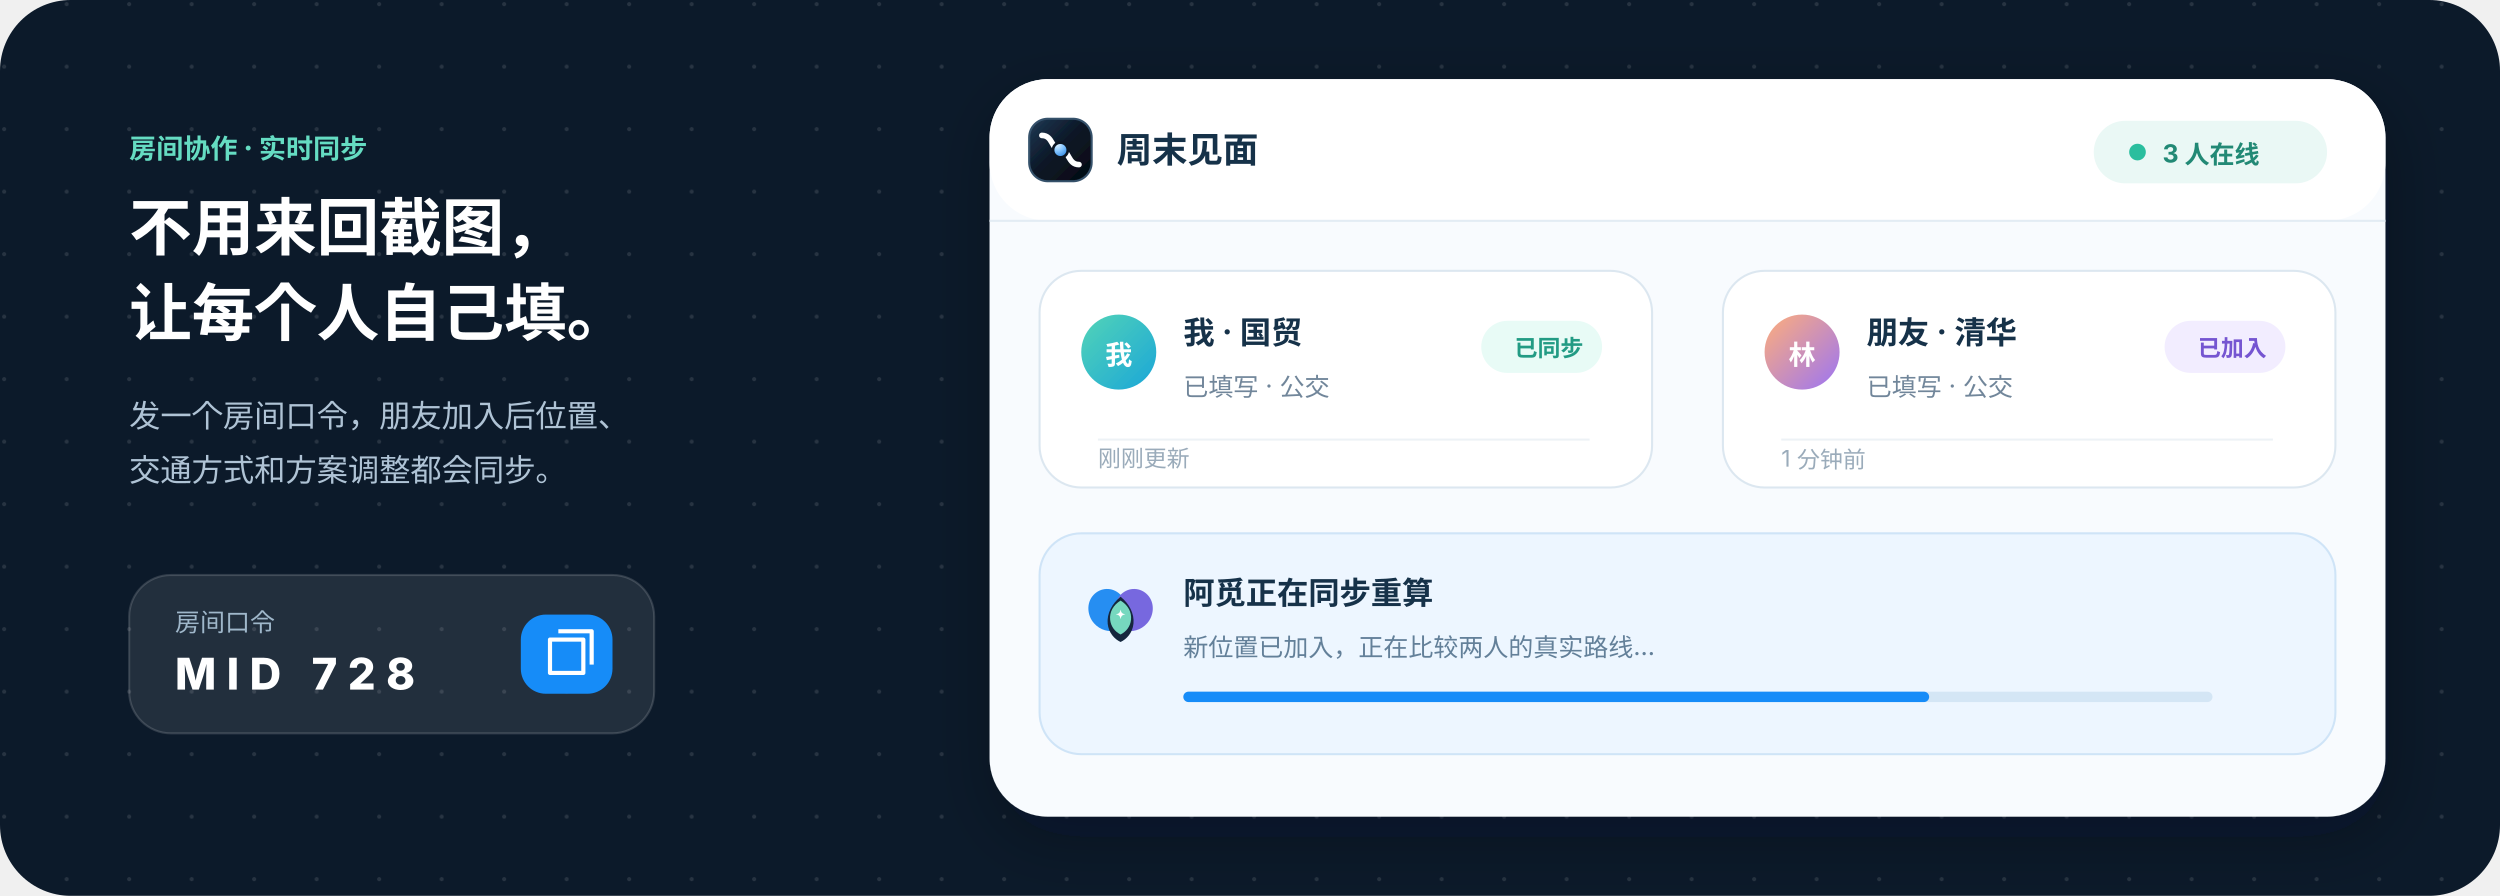
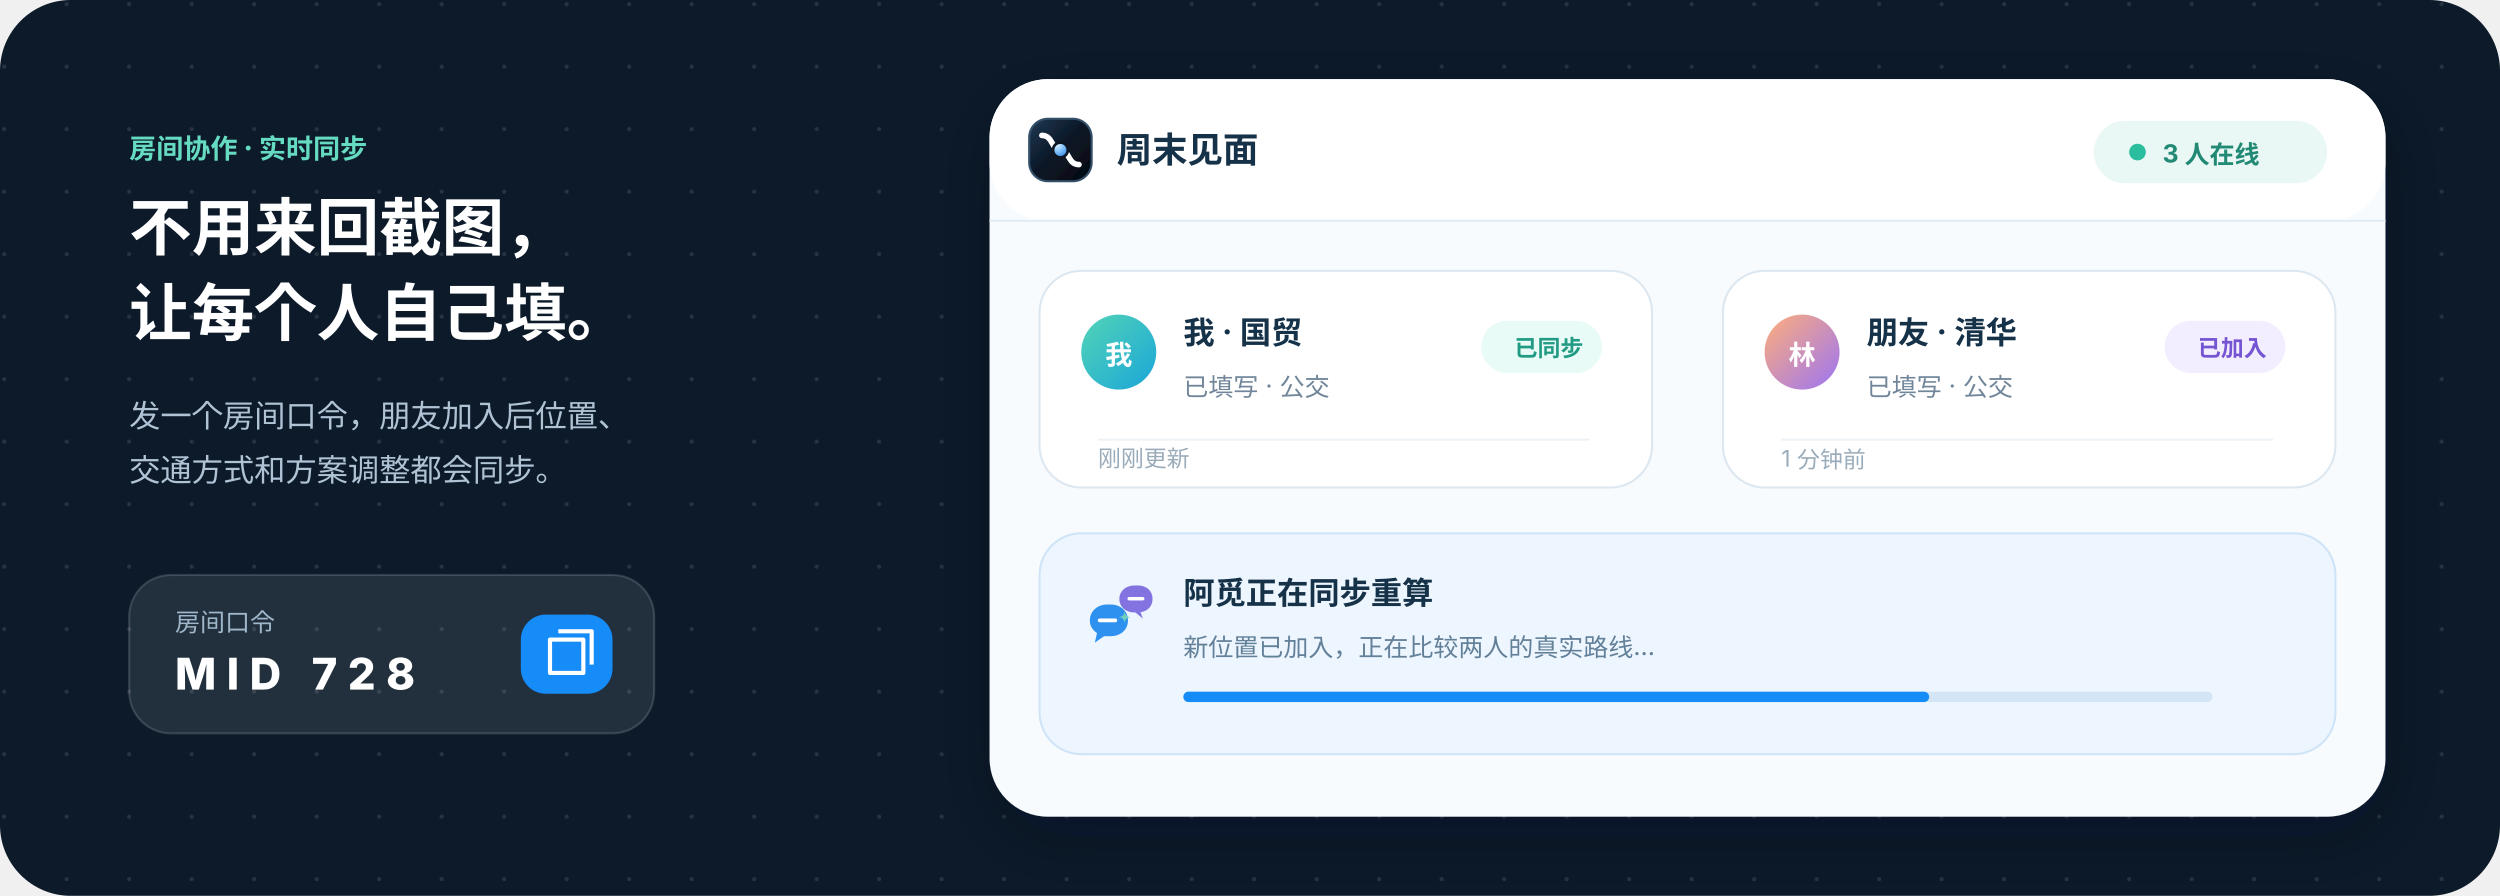
<svg xmlns="http://www.w3.org/2000/svg" width="1200" height="430" viewBox="0 0 1200 430" fill="none" role="img" aria-labelledby="title">
  <defs>
    <linearGradient id="bg" x1="0" y1="0" x2="1200" y2="430">
      <stop stop-color="#0C1A2A" />
      <stop offset=".55" stop-color="#102C47" />
      <stop offset="1" stop-color="#18345C" />
    </linearGradient>
    <linearGradient id="a" x1="0" y1="0" x2="1" y2="1">
      <stop stop-color="#52D4B7" />
      <stop offset="1" stop-color="#1BA6D8" />
    </linearGradient>
    <linearGradient id="b" x1="0" y1="0" x2="1" y2="1">
      <stop stop-color="#FFAE7A" />
      <stop offset="1" stop-color="#9B74F4" />
    </linearGradient>
    <linearGradient id="ami" x1="0" y1="0" x2="1" y2="1">
      <stop stop-color="#83BEFF" />
      <stop offset=".48" stop-color="#3188F5" />
      <stop offset="1" stop-color="#6357D9" />
    </linearGradient>
    <linearGradient id="m3d" x1="19" y1="19" x2="49" y2="49" gradientUnits="userSpaceOnUse">
      <stop stop-color="#203A55" />
      <stop offset=".48" stop-color="#0B1726" />
      <stop offset="1" stop-color="#040A12" />
    </linearGradient>
    <radialGradient id="mcore" cx="0" cy="0" r="1" gradientUnits="userSpaceOnUse" gradientTransform="translate(32.5 31.5) rotate(45) scale(7)">
      <stop stop-color="#DDF1FF" />
      <stop offset=".45" stop-color="#83C4FF" />
      <stop offset="1" stop-color="#247EDB" />
    </radialGradient>
    <filter id="shadow">
      <feDropShadow dy="10" stdDeviation="16" flood-color="#00101F" flood-opacity=".28" />
    </filter>
    <pattern id="dots" width="30" height="30" patternUnits="userSpaceOnUse">
      <circle cx="2" cy="2" r="1" fill="white" fill-opacity=".11" />
    </pattern>
  </defs>
  <rect width="1200" height="430" rx="34" fill="url(#bg)" />
  <rect width="1200" height="430" rx="34" fill="url(#dots)" />
  <g font-family="Inter,-apple-system,BlinkMacSystemFont,'PingFang SC',sans-serif">
    <text x="62" y="76" fill="#65DCC2" font-size="13" font-weight="760">房间协作 · 实时同步</text>
    <text x="62" y="120" fill="white" font-size="30" font-weight="780">不用来回截图，</text>
    <text x="62" y="161" fill="white" font-size="30" font-weight="780">让每个人自己填。</text>
    <text x="62" y="205" fill="#AFC3D5" font-size="15">发一个房间口令，朋友加入后位置、</text>
    <text x="62" y="231" fill="#AFC3D5" font-size="15">交通方式和方案调整都会同步。</text>
    <g transform="translate(62 276)">
      <rect width="252" height="76" rx="20" fill="white" fill-opacity=".09" stroke="white" stroke-opacity=".15" />
      <text x="22" y="27" fill="#9FB7CA" font-size="12">房间口令</text>
      <text x="22" y="55" fill="white" font-size="21" font-weight="760" letter-spacing="5">MID 728</text>
      <rect x="188" y="19" width="44" height="38" rx="12" fill="#168CF8" />
      <path d="M202 31H218V47H202V31ZM206 27H222V43" stroke="white" stroke-width="2" stroke-linejoin="round" />
    </g>
  </g>
  <g transform="translate(475 38)" filter="url(#shadow)" font-family="Inter,-apple-system,BlinkMacSystemFont,'PingFang SC',sans-serif">
    <rect width="670" height="354" rx="28" fill="#F8FBFE" />
    <rect x="0" y="0" width="670" height="68" rx="28" fill="white" />
    <path d="M0 68H670" stroke="#E3ECF4" />
    <rect x="19" y="19" width="30" height="30" rx="9" fill="url(#m3d)" stroke="#35516B" />
    <path d="M25.1 27C30.5 27 29.6 34 34 34C38.4 34 37.5 41 42.9 41" stroke="white" stroke-width="2.7" stroke-linecap="round" />
    <circle cx="34" cy="34" r="4.2" fill="#081423" />
    <circle cx="34" cy="34" r="2.9" fill="url(#mcore)" />
    <text x="61" y="40" fill="#17324A" font-size="17" font-weight="760">周末见面</text>
    <rect x="530" y="20" width="112" height="30" rx="15" fill="#EAF8F5" />
    <circle cx="551" cy="35" r="4" fill="#29BE9E" />
    <text x="563" y="40" fill="#218974" font-size="12" font-weight="650">3 人在线</text>
    <g transform="translate(24 92)">
      <rect width="294" height="104" rx="20" fill="white" stroke="#DCE7F0" />
      <circle cx="38" cy="39" r="18" fill="url(#a)" />
      <text x="38" y="45" text-anchor="middle" fill="white" font-size="13" font-weight="760">我</text>
      <text x="69" y="35" fill="#163149" font-size="15" font-weight="730">我 · 国贸</text>
      <text x="69" y="60" fill="#71869A" font-size="12">已填写 · 公交</text>
      <rect x="212" y="24" width="58" height="25" rx="12.5" fill="#E8FBF6" />
      <text x="228" y="41" fill="#229B84" font-size="11" font-weight="650">已同步</text>
      <path d="M28 81H264" stroke="#EDF2F6" />
      <text x="28" y="94" fill="#9AABBA" font-size="11">刚刚更新</text>
    </g>
    <g transform="translate(352 92)">
      <rect width="294" height="104" rx="20" fill="white" stroke="#DCE7F0" />
      <circle cx="38" cy="39" r="18" fill="url(#b)" />
      <text x="38" y="45" text-anchor="middle" fill="white" font-size="13" font-weight="760">林</text>
      <text x="69" y="35" fill="#163149" font-size="15" font-weight="730">朋友 · 清华</text>
      <text x="69" y="60" fill="#71869A" font-size="12">已填写 · 公交</text>
      <rect x="212" y="24" width="58" height="25" rx="12.5" fill="#F2EDFF" />
      <text x="228" y="41" fill="#7554D1" font-size="11" font-weight="650">已加入</text>
      <path d="M28 81H264" stroke="#EDF2F6" />
      <text x="28" y="94" fill="#9AABBA" font-size="11">1 分钟前</text>
    </g>
    <g transform="translate(24 218)">
      <rect width="622" height="106" rx="20" fill="#EDF6FF" stroke="#CFE4F7" />
      <g transform="translate(20 20) scale(.59)">
-         <path d="M31.7 15.8C25.2 9.5 15.6 10.1 9.9 16.3C4 22.7 4.7 32.9 10.4 39.3C15.2 44.7 22.6 47 29.1 44.8C32 38.9 34.1 32.3 35 25.7C35.5 21.8 34.3 18.4 31.7 15.8Z" fill="#278EF2" />
-         <path d="M32.3 15.8C38.8 9.5 48.4 10.1 54.1 16.3C60 22.7 59.3 32.9 53.6 39.3C48.8 44.7 41.4 47 34.9 44.8C32 38.9 29.9 32.3 29 25.7C28.5 21.8 29.7 18.4 32.3 15.8Z" fill="#7768DF" />
-         <path d="M32 17.7C38.9 23.1 43.3 31.4 42.5 39.6C41.7 47.2 36.8 52.3 32 54.5C27.2 52.3 22.3 47.2 21.5 39.6C20.7 31.4 25.1 23.1 32 17.7Z" fill="#14283E" />
-         <path d="M32 20.8C38 24.5 41.1 30.1 40.5 36.4C39.9 41.9 36.7 46 32 48.4C27.3 46 24.1 41.9 23.5 36.4C22.9 30.1 26 24.5 32 20.8Z" fill="#76D8BF" />
-         <path d="M32 28.1C32.43 30.65 33.35 31.57 35.9 32C33.35 32.43 32.43 33.35 32 35.9C31.57 33.35 30.65 32.43 28.1 32C30.65 31.57 31.57 30.65 32 28.1Z" fill="white" />
+         <path d="M7 37.1C7 29.5 13 24 21.2 24H23.8C32.1 24 38 29.4 38 37C38 44.5 32.1 49.8 23.8 49.8H18.5L11.1 55L12.8 47.2C9.2 44.9 7 41.4 7 37.1Z" fill="#2E91EF" />
+         <path d="M15 36.9H27.7" stroke="white" stroke-width="3.1" stroke-linecap="round" />
+         <path d="M31 19.5C31 12.9 36.3 8.5 43.5 8.5H46C53.2 8.5 58 12.9 58 19.5C58 25.4 54.1 29.4 48.2 30.3L50.1 35.5L44.1 30.5H43.5C36.3 30.5 31 26.1 31 19.5Z" fill="#8273E1" />
+         <path d="M39 19.3H50" stroke="white" stroke-width="2.8" stroke-linecap="round" />
+         <path d="M35.3 29.7C35.78 32.72 36.88 33.82 39.9 34.3C36.88 34.78 35.78 35.88 35.3 38.9C34.82 35.88 33.72 34.78 30.7 34.3C33.72 33.82 34.82 32.72 35.3 29.7Z" fill="#70D2BA" />
      </g>
      <text x="69" y="34" fill="#163149" font-size="15" font-weight="740">阿觅正在同步重算</text>
      <text x="69" y="59" fill="#638099" font-size="12">新位置已加入，正在比较两人的真实路线…</text>
      <rect x="69" y="76" width="494" height="5" rx="2.5" fill="#D4E6F5" />
      <rect x="69" y="76" width="358" height="5" rx="2.5" fill="#188CF8" />
    </g>
  </g>
</svg>
